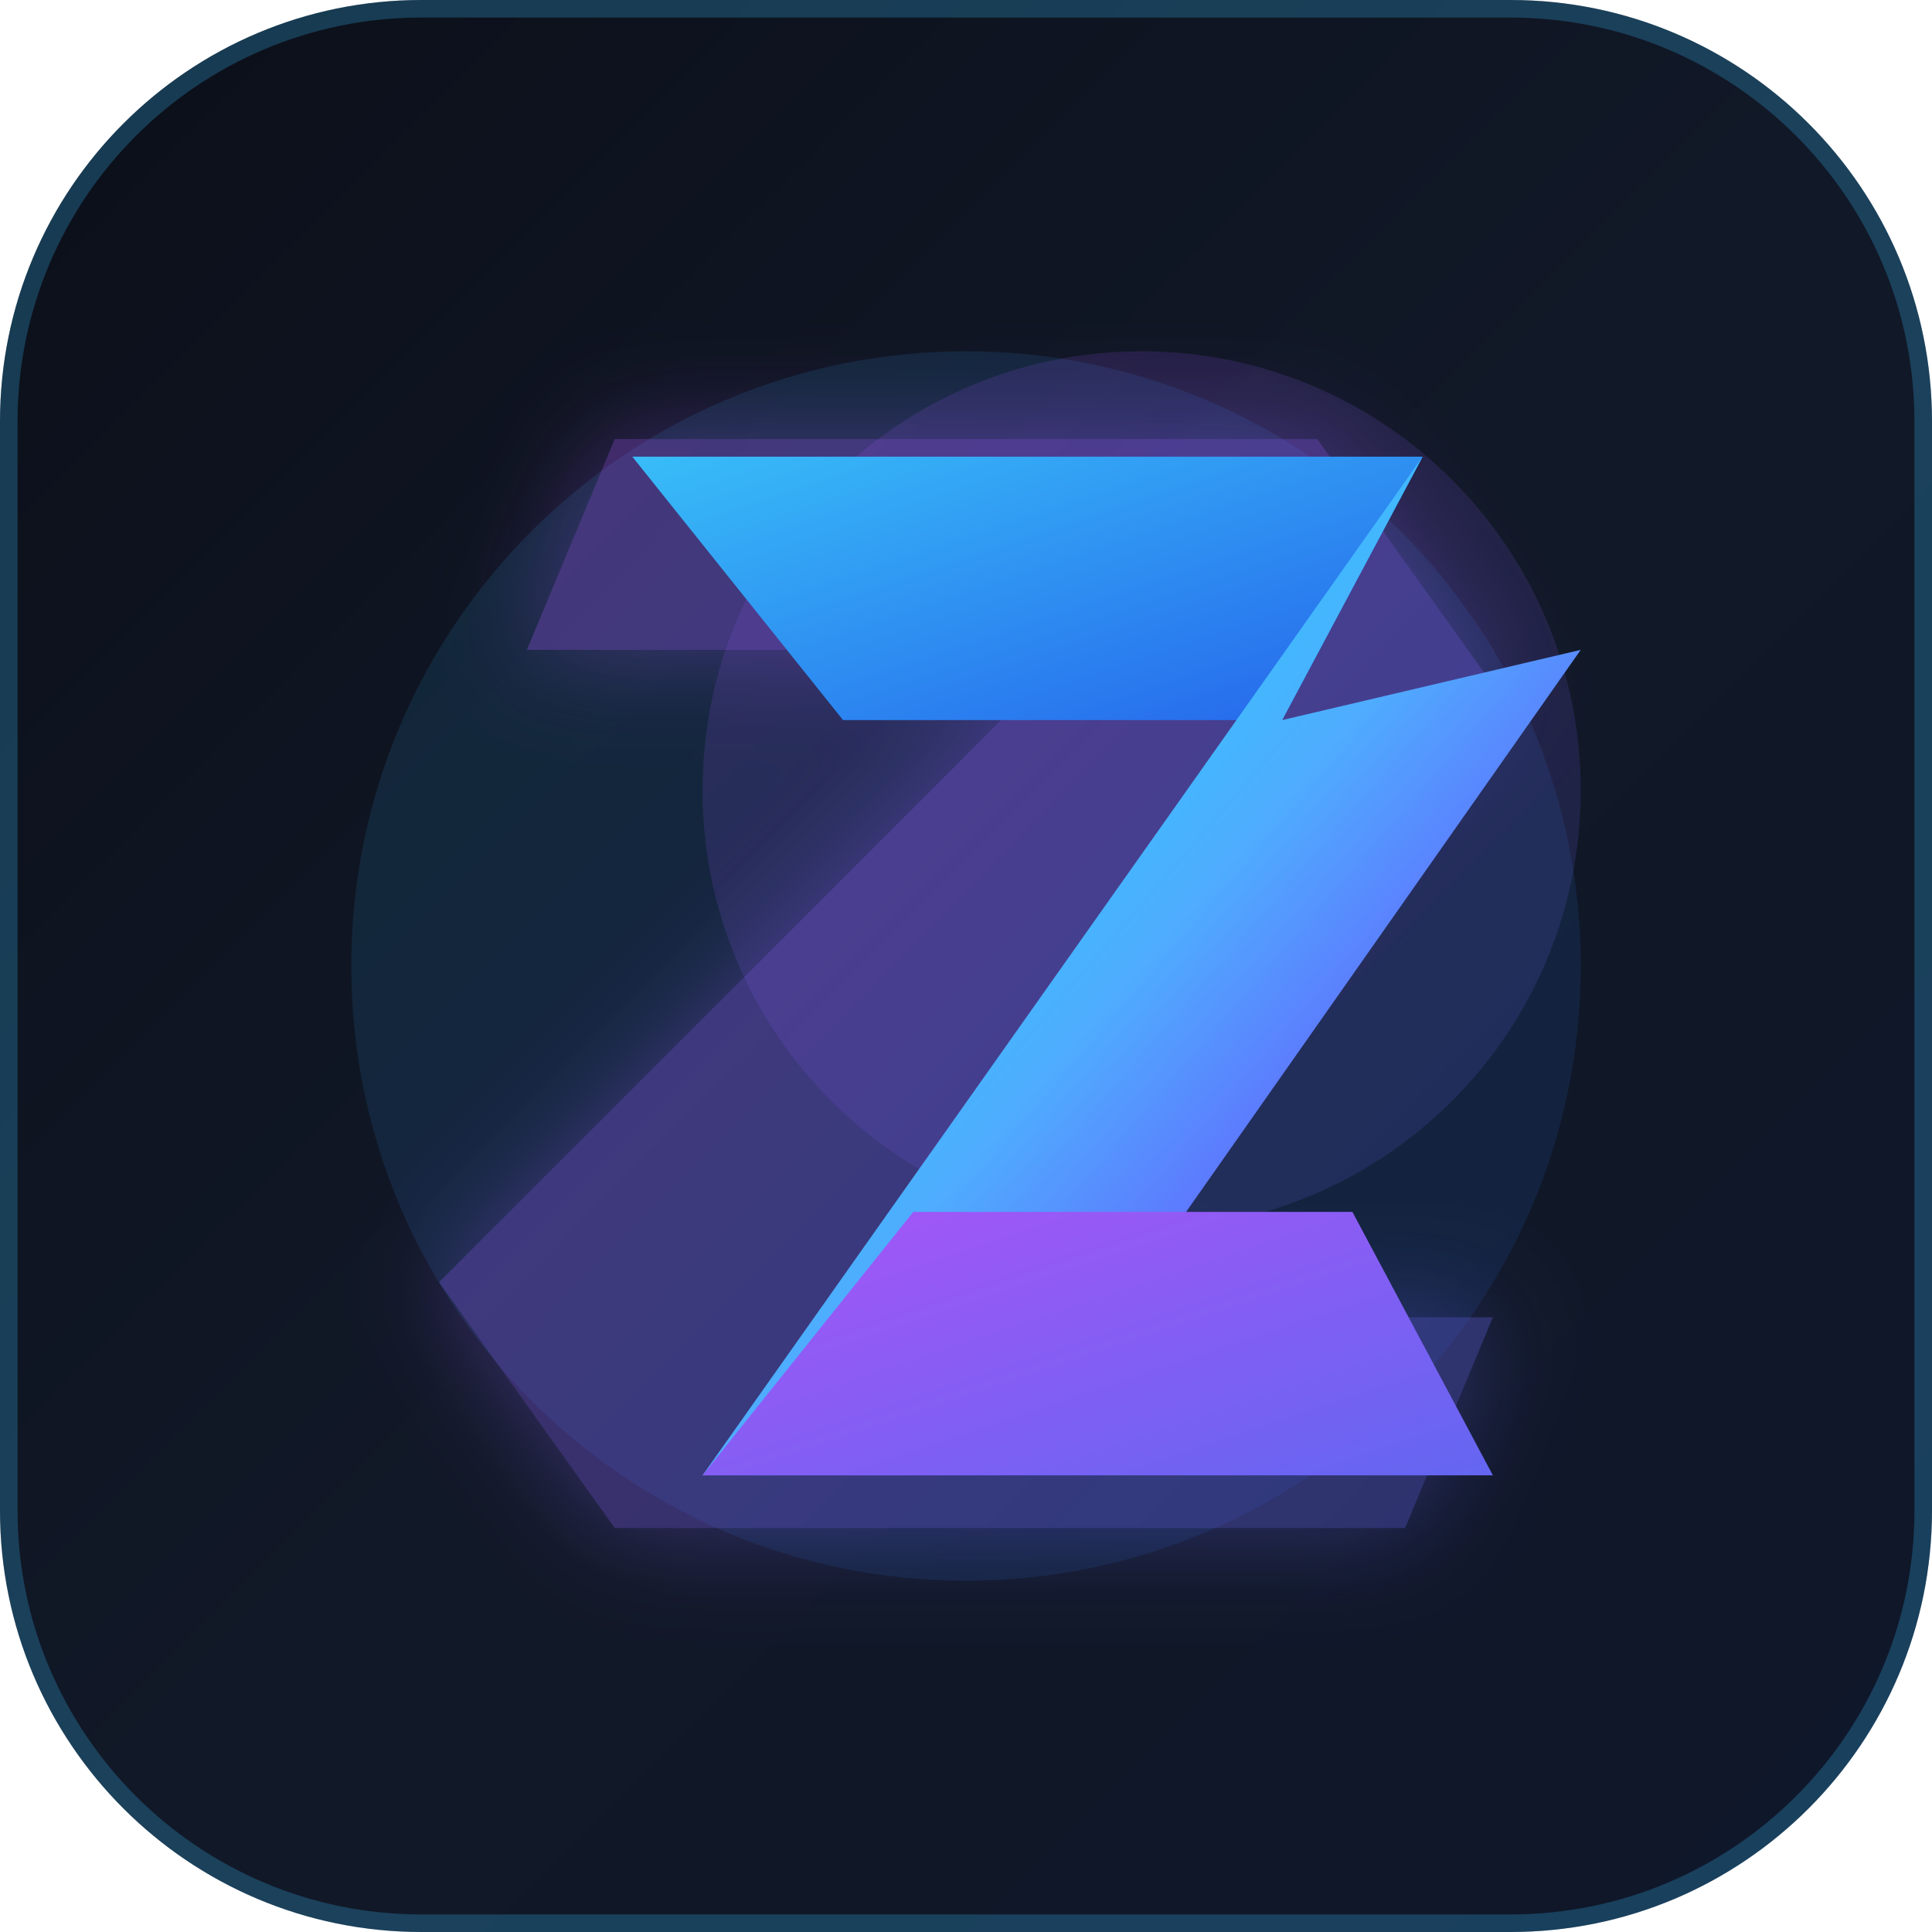
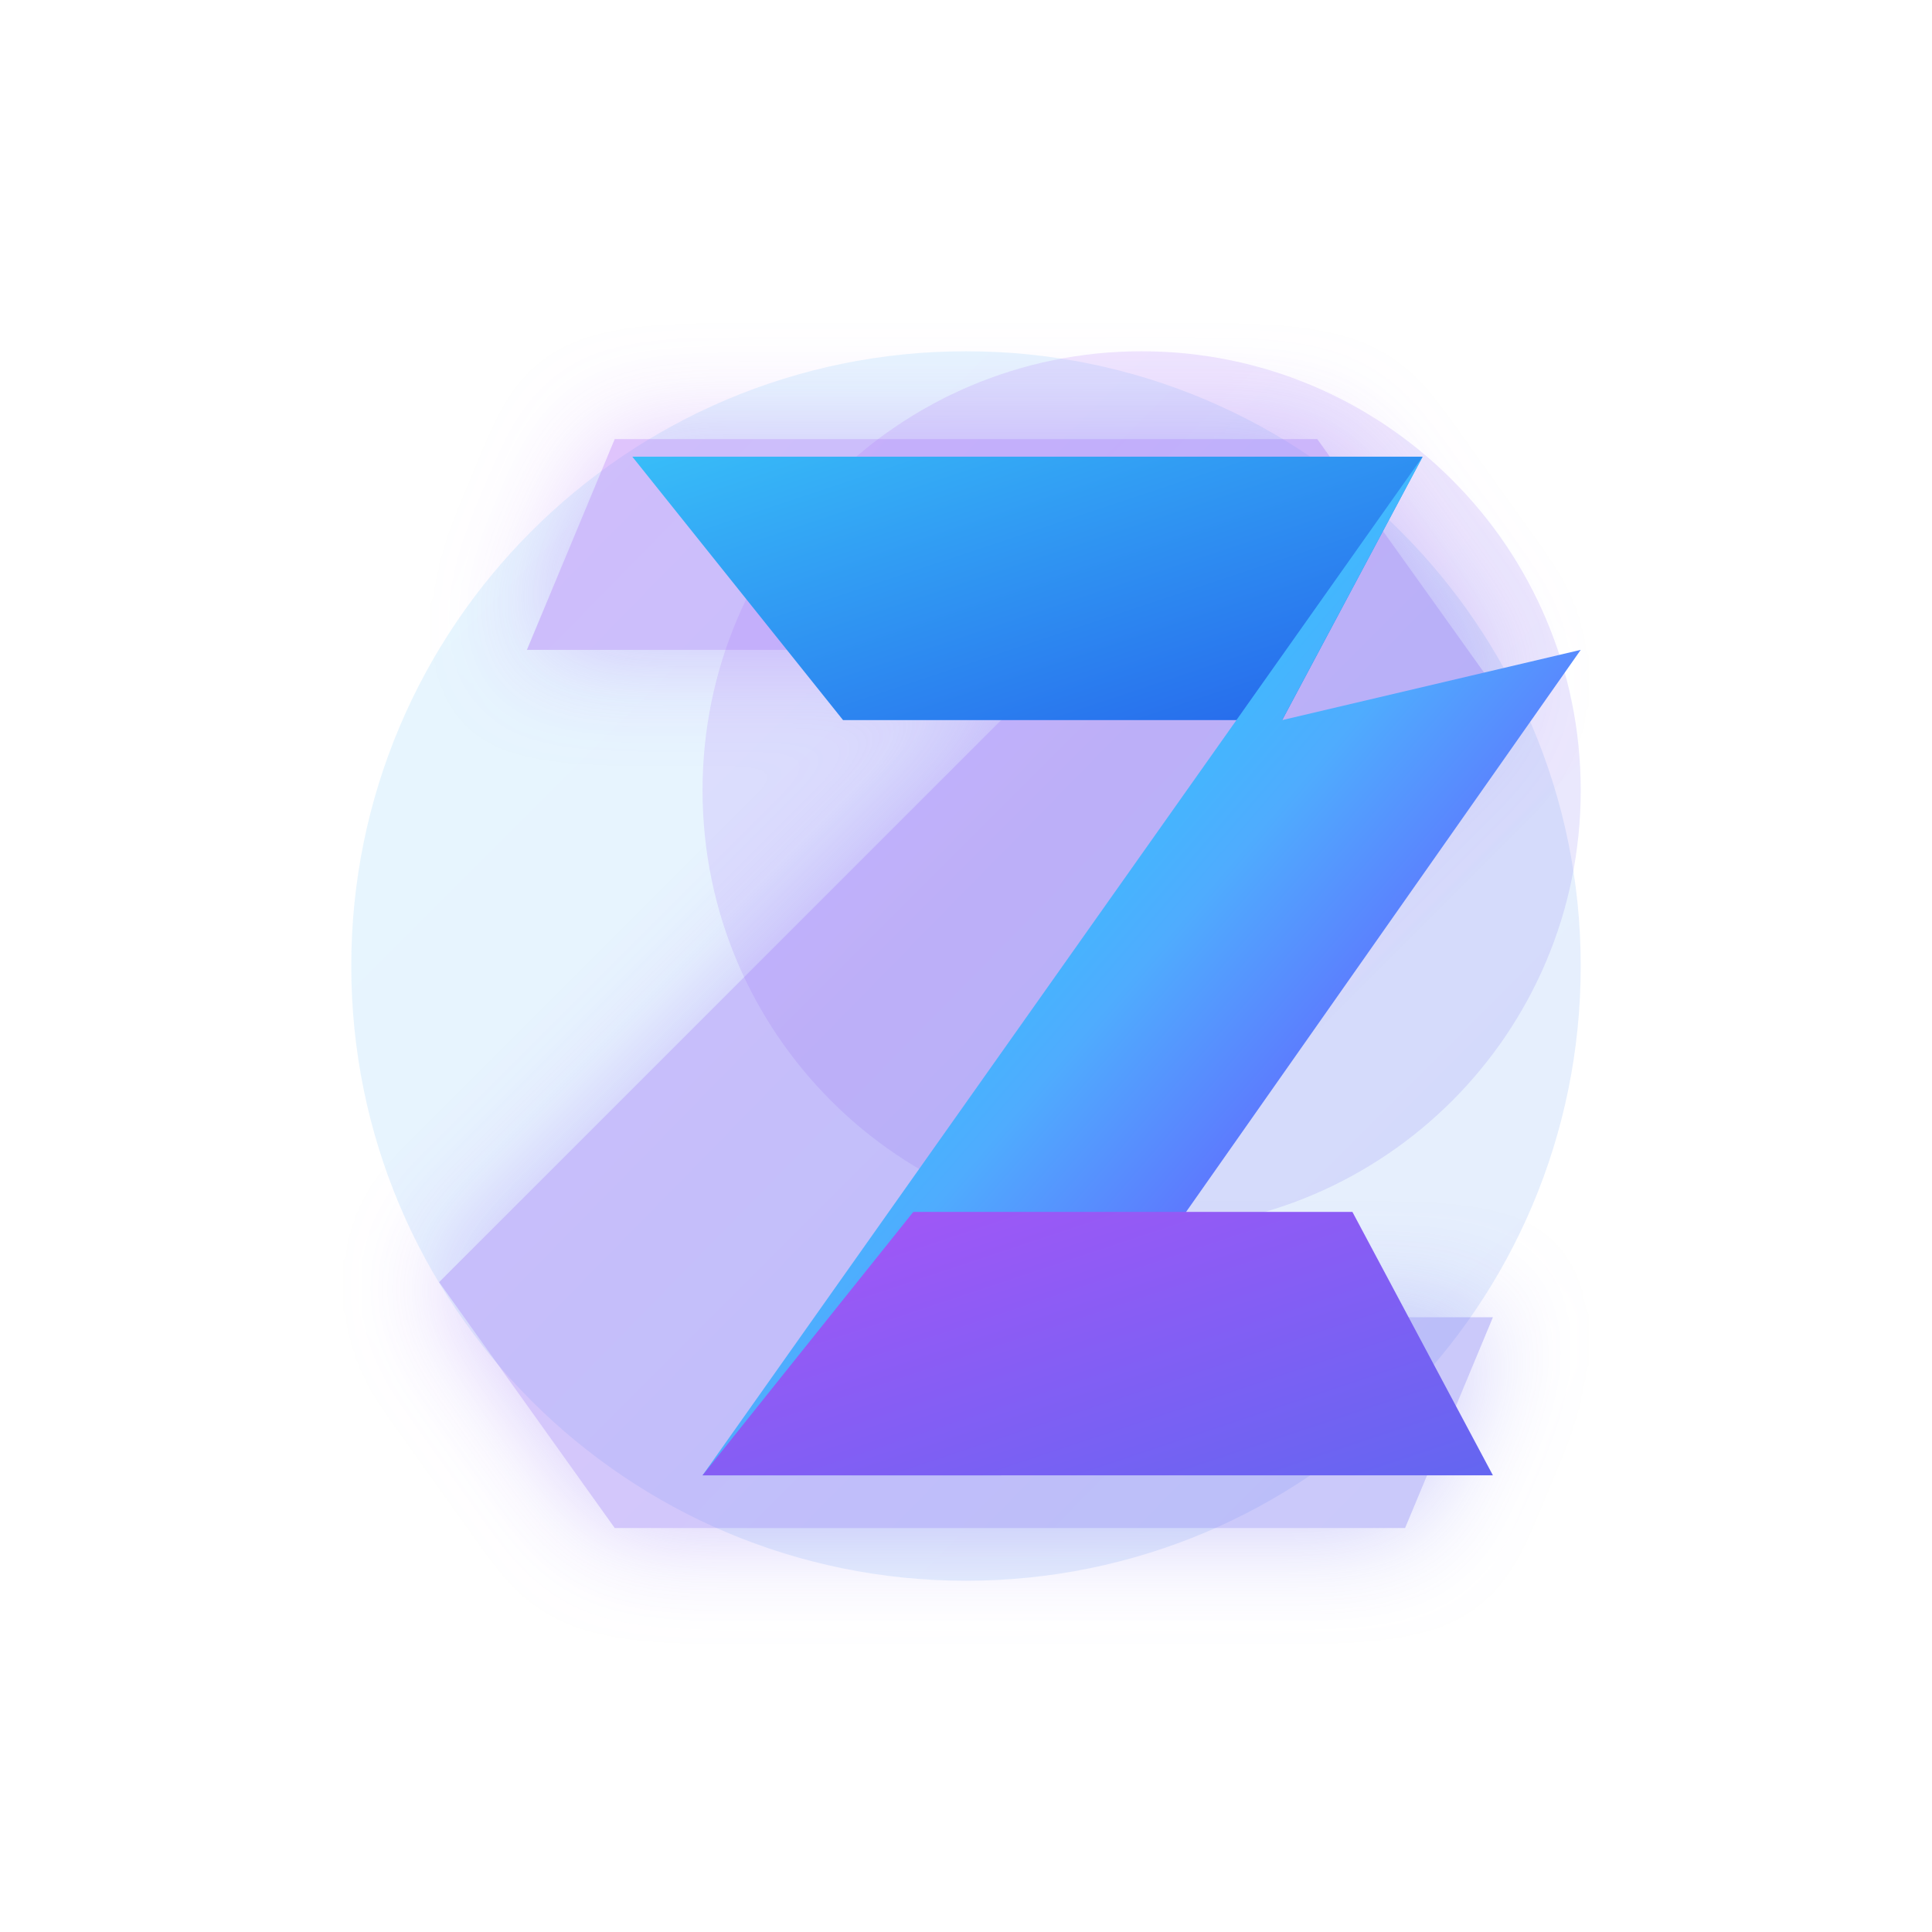
<svg xmlns="http://www.w3.org/2000/svg" viewBox="0 0 220 220" width="100%" height="100%" fill="none">
  <defs>
-     <linearGradient id="zpBg" x1="0%" y1="0%" x2="220" y2="220" gradientUnits="userSpaceOnUse">
-       <stop offset="0%" stop-color="#0b0f19" />
-       <stop offset="50%" stop-color="#111827" />
-       <stop offset="100%" stop-color="#0f172a" />
-     </linearGradient>
    <linearGradient id="cyanBlue" x1="0%" y1="0%" x2="100%" y2="100%">
      <stop offset="0%" stop-color="#38bdf8" />
      <stop offset="100%" stop-color="#2563eb" />
    </linearGradient>
    <linearGradient id="violetIndigo" x1="0%" y1="0%" x2="100%" y2="100%">
      <stop offset="0%" stop-color="#a855f7" />
      <stop offset="100%" stop-color="#6366f1" />
    </linearGradient>
    <linearGradient id="lightningGrad" x1="0%" y1="0%" x2="100%" y2="100%">
      <stop offset="0%" stop-color="#00f2fe" />
      <stop offset="50%" stop-color="#4facfe" />
      <stop offset="100%" stop-color="#7f00ff" />
    </linearGradient>
    <filter id="glow" x="-20%" y="-20%" width="140%" height="140%">
      <feGaussianBlur stdDeviation="6" result="blur" />
      <feComposite in="SourceGraphic" in2="blur" operator="over" />
    </filter>
  </defs>
-   <rect width="220" height="220" rx="48" fill="url(#zpBg)" />
-   <rect x="1" y="1" width="218" height="218" rx="47" stroke="rgba(56, 189, 248, 0.25)" stroke-width="2" />
  <circle cx="110" cy="110" r="70" fill="url(#cyanBlue)" opacity="0.12" />
  <circle cx="130" cy="90" r="50" fill="url(#violetIndigo)" opacity="0.15" />
  <g transform="translate(40, 20)">
    <path d="M 30,30 L 110,30 L 130,58 L 58,130 L 130,130 L 120,154 L 30,154 L 10,126 L 82,54 L 20,54 Z" fill="url(#violetIndigo)" opacity="0.35" filter="url(#glow)" />
    <path d="M 32,32 L 122,32 L 106,62 L 56,62 Z" fill="url(#cyanBlue)" />
    <path d="M 122,32 L 40,148 L 74,148 L 140,54 L 106,62 Z" fill="url(#lightningGrad)" />
    <path d="M 40,148 L 130,148 L 114,118 L 64,118 Z" fill="url(#violetIndigo)" />
  </g>
</svg>
